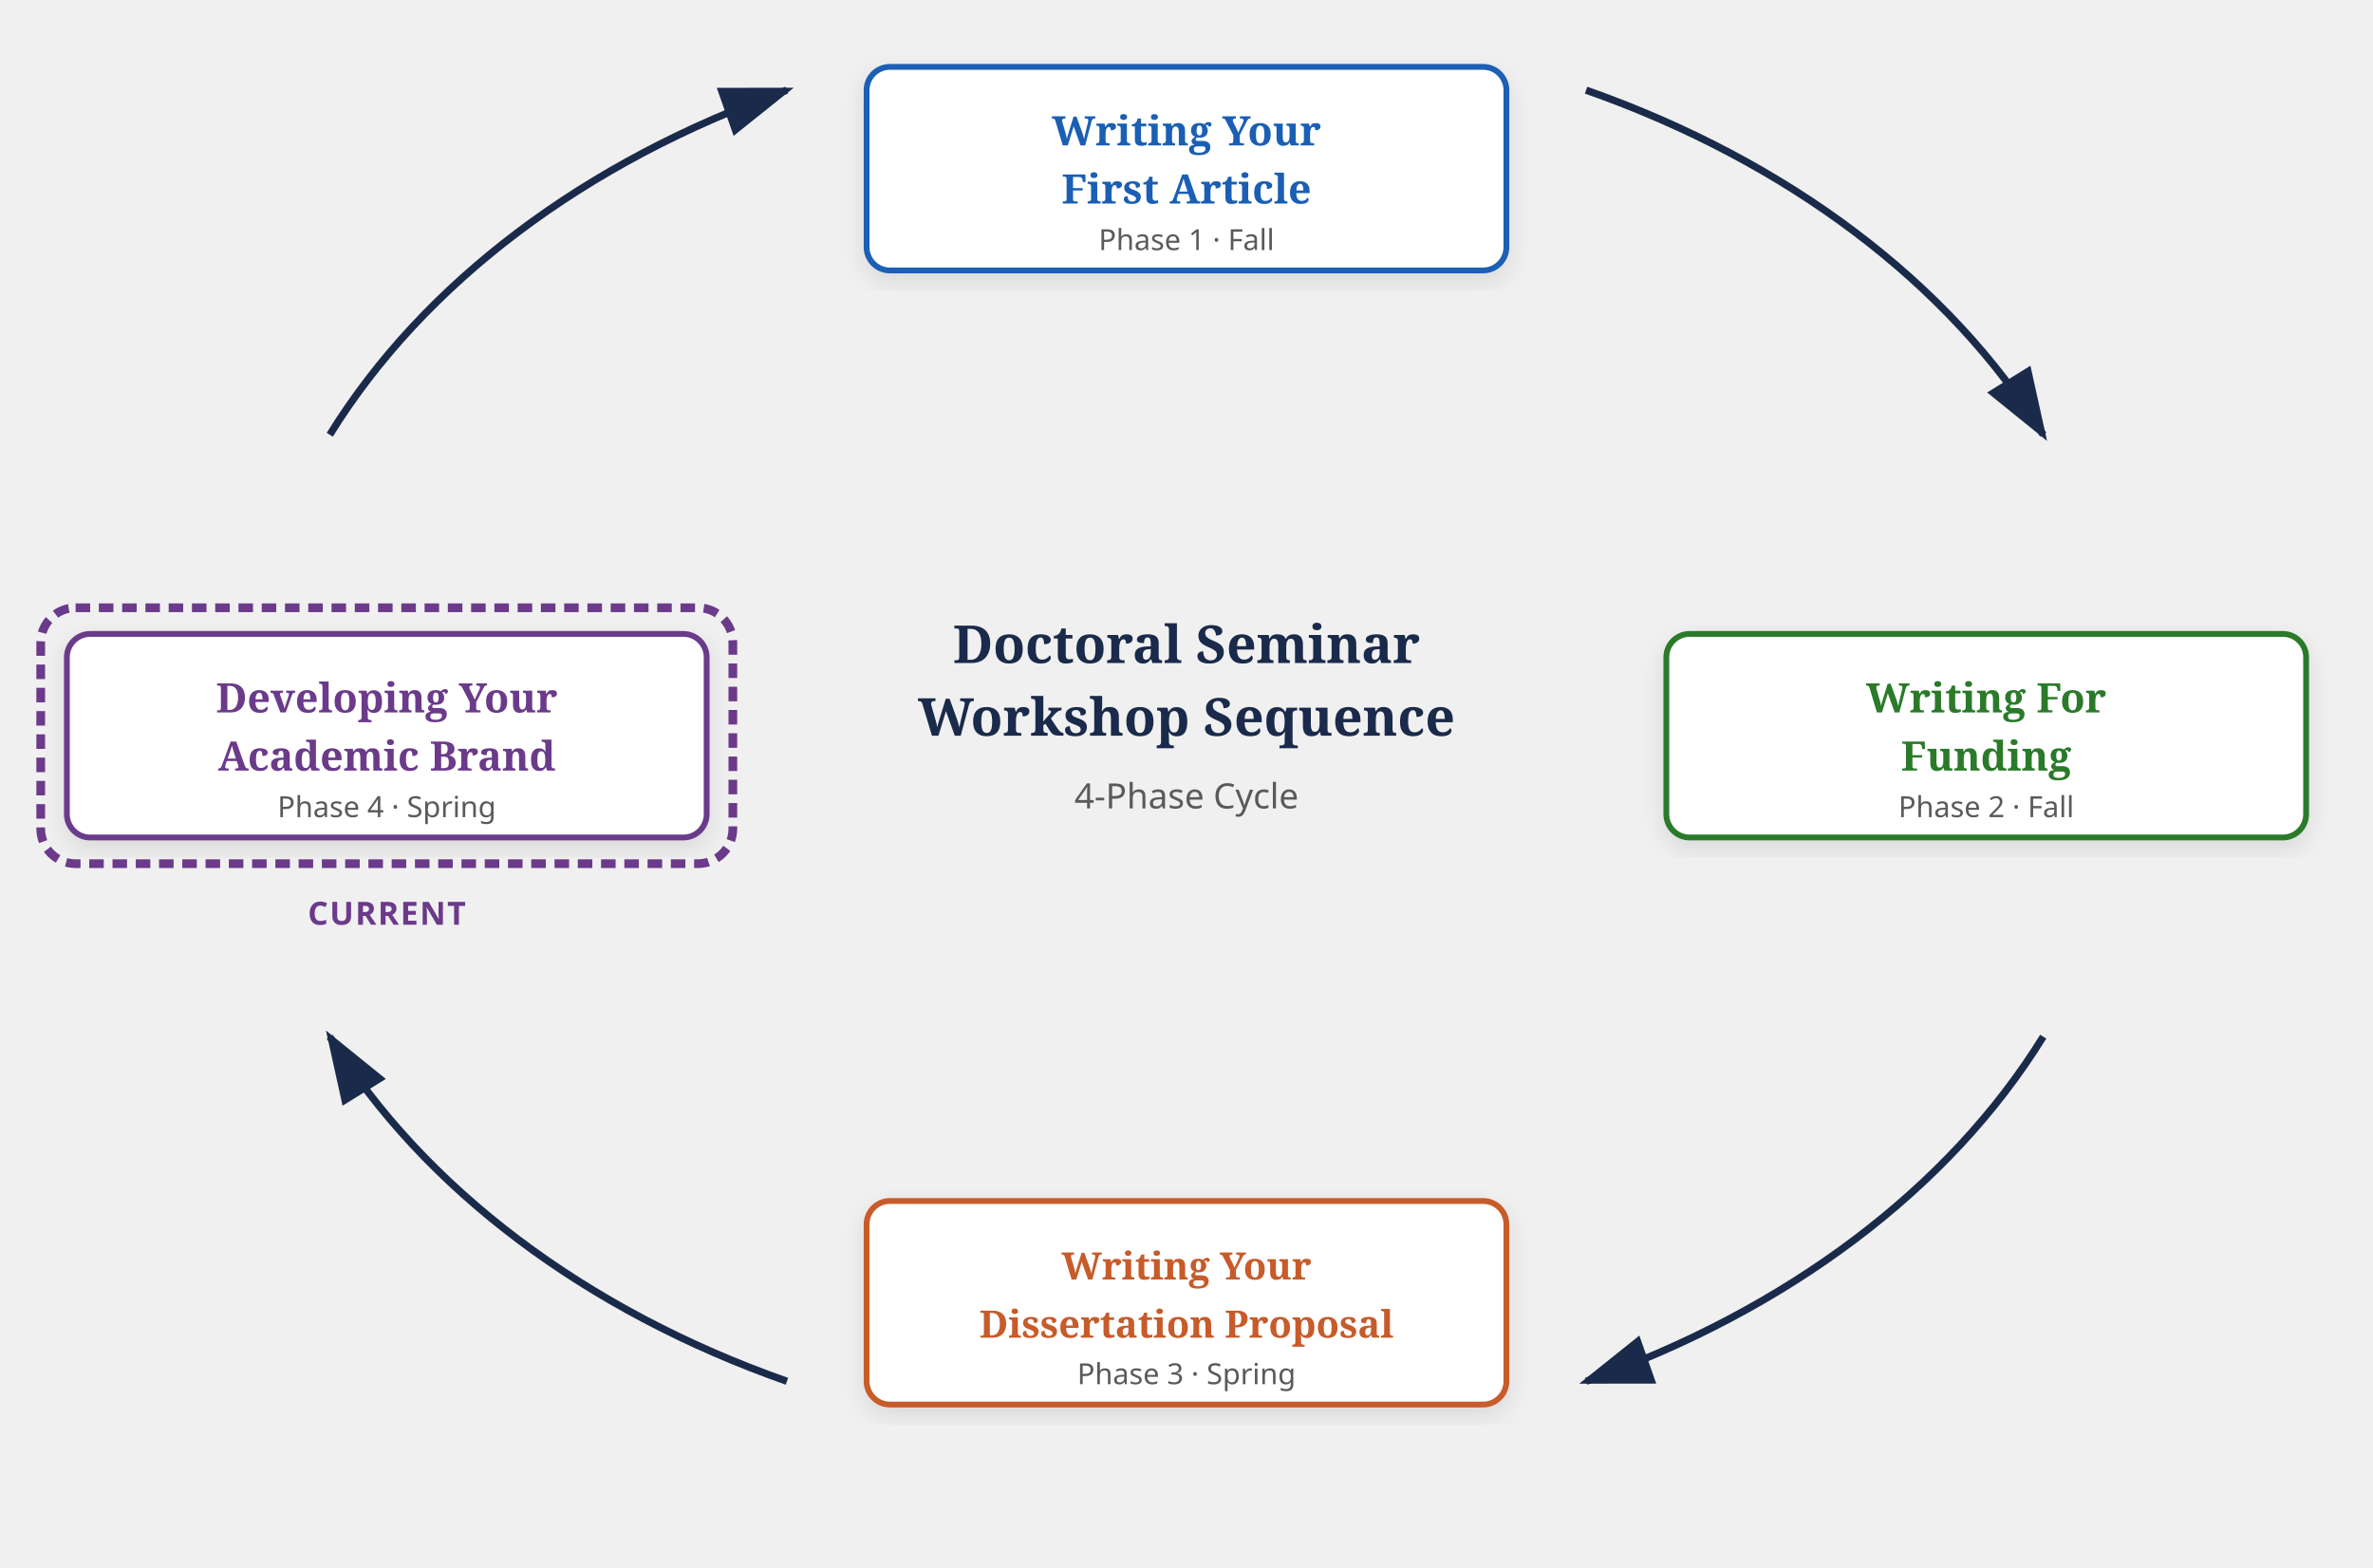
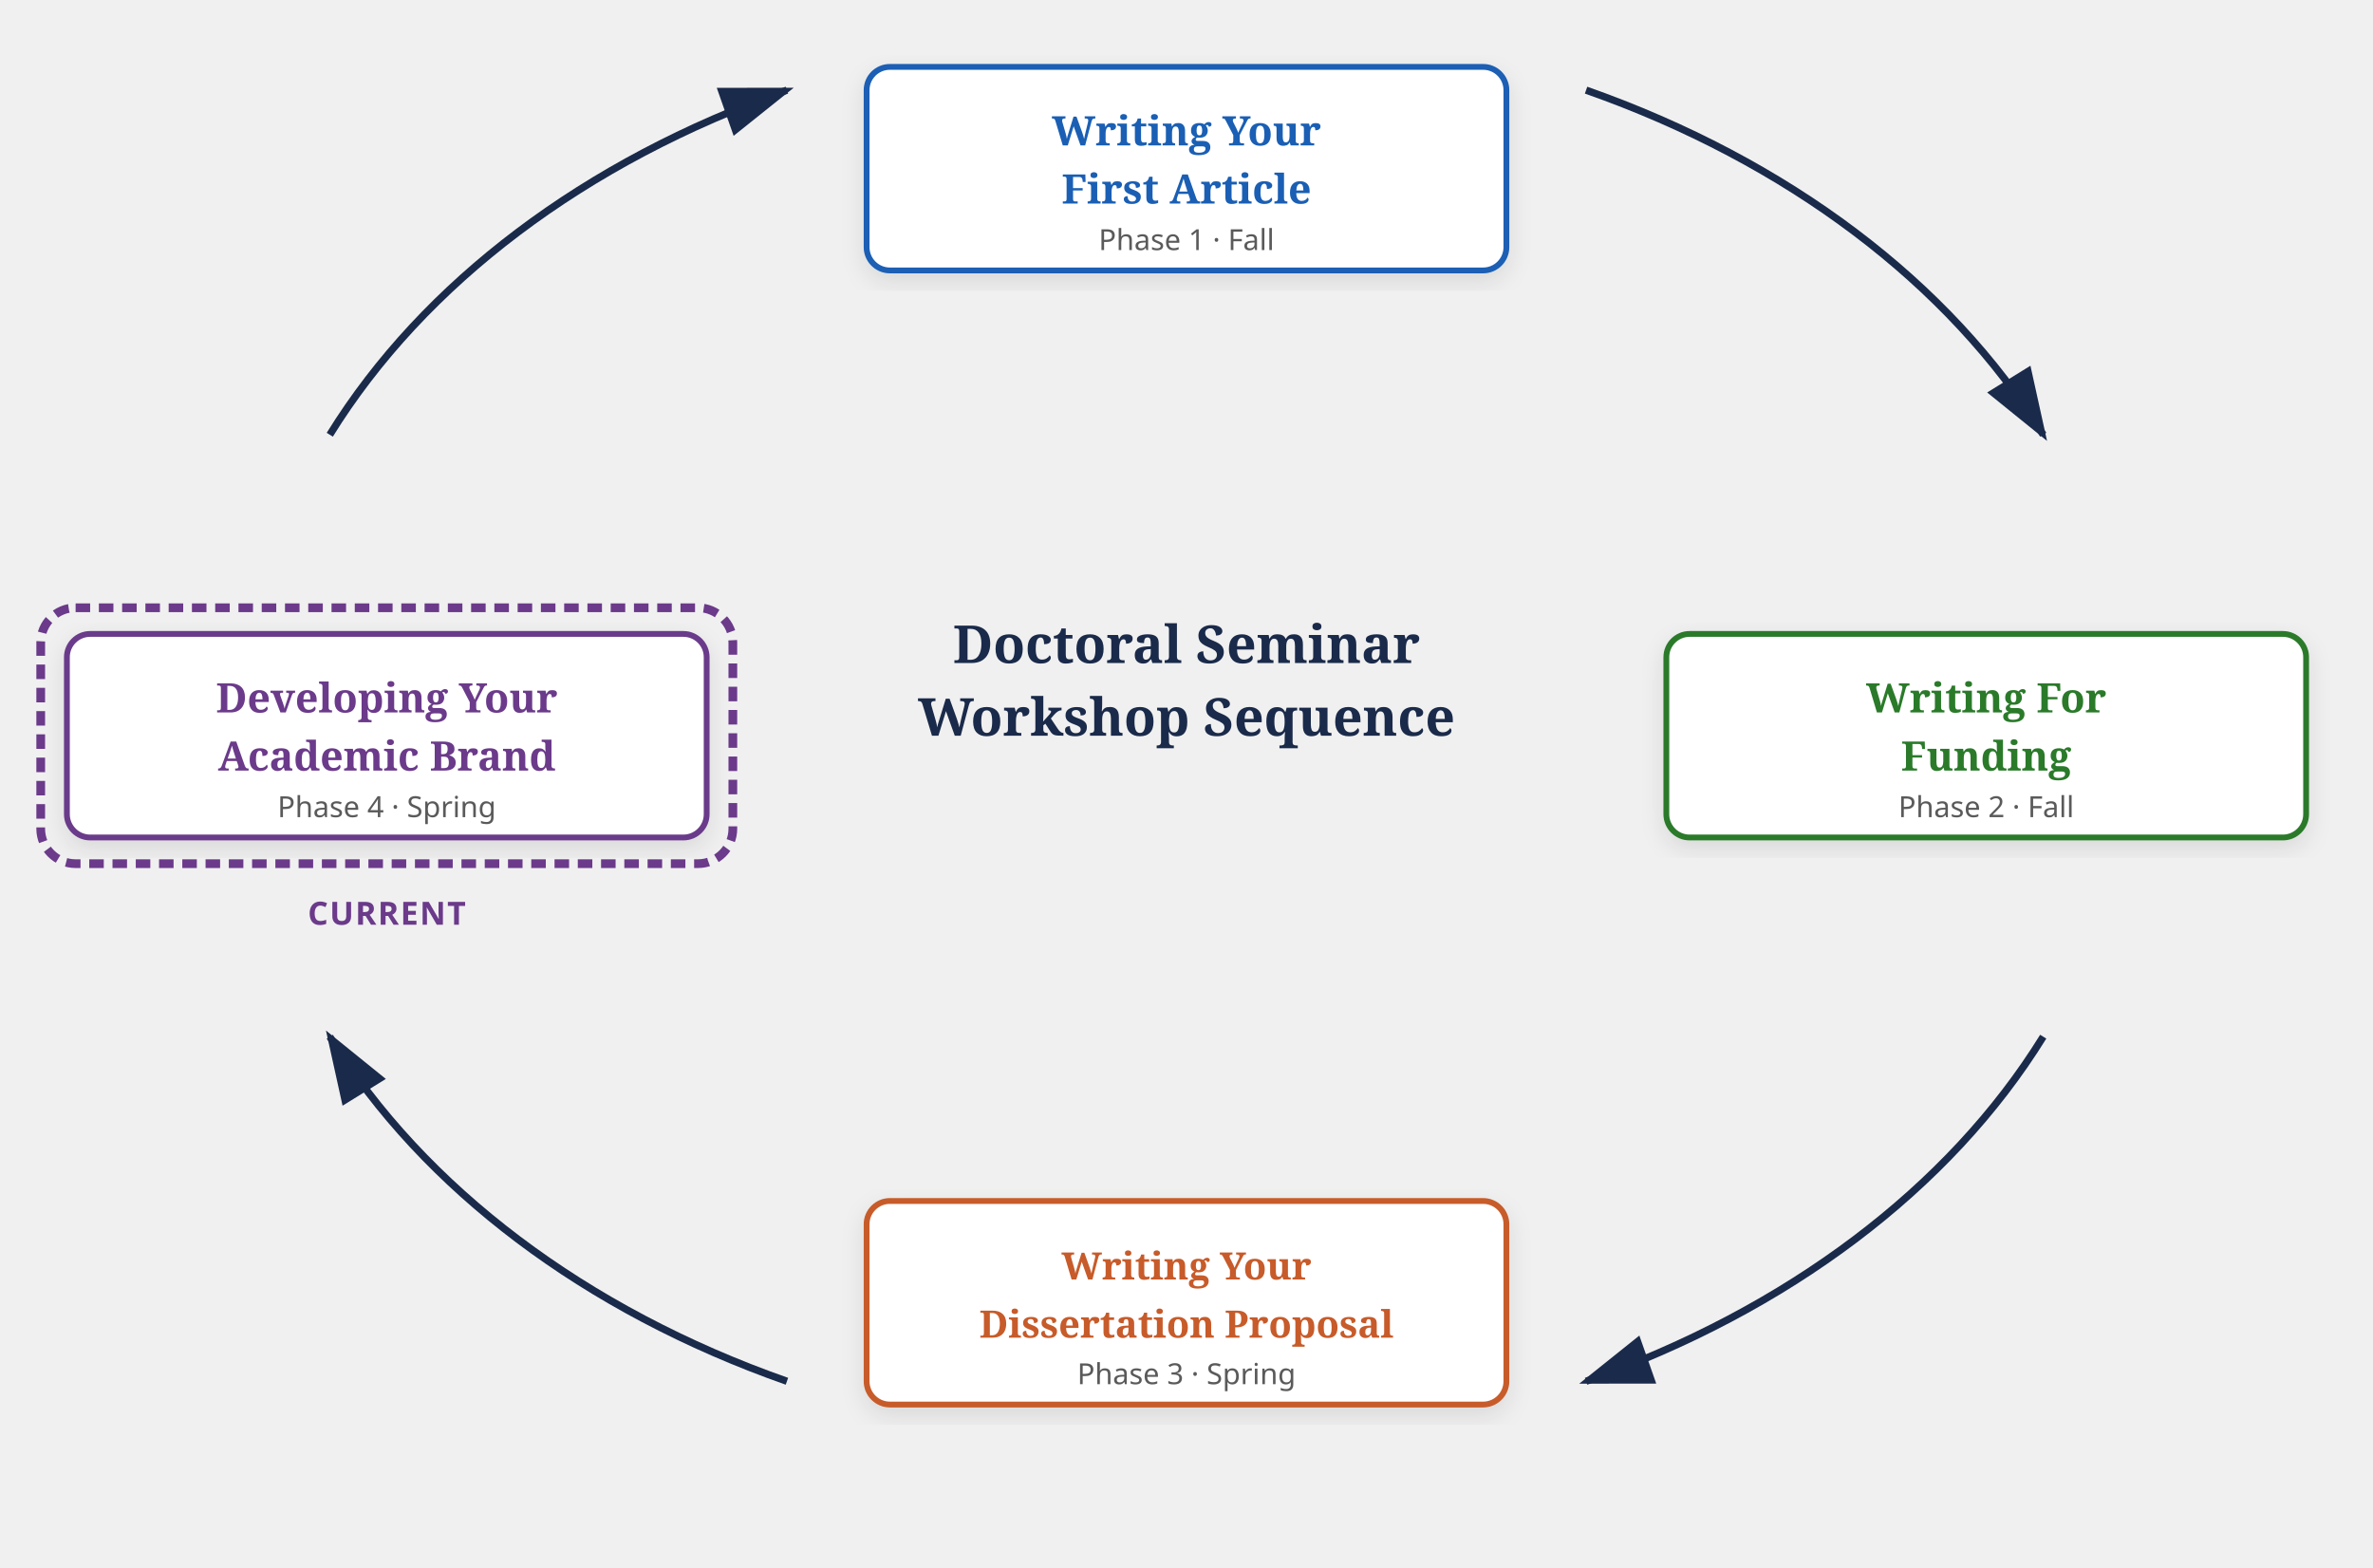
<svg xmlns="http://www.w3.org/2000/svg" viewBox="-78 57 816 539" width="100%" height="auto" role="img" aria-labelledby="cycle-title cycle-desc">
  <defs>
    <filter id="shadow" x="-10%" y="-10%" width="120%" height="120%">
      <feDropShadow dx="0" dy="3" stdDeviation="4" flood-color="#000" flood-opacity="0.1" />
    </filter>
    <marker id="arrowhead" markerWidth="10" markerHeight="7" refX="9" refY="3.5" orient="auto">
      <polygon points="0 0, 10 3.5, 0 7" fill="#1a2a4a" />
    </marker>
  </defs>
  <text x="330" y="285" text-anchor="middle" font-family="'Source Serif Pro', Georgia, serif" font-size="18" font-weight="700" fill="#1a2a4a">Doctoral Seminar</text>
  <text x="330" y="310" text-anchor="middle" font-family="'Source Serif Pro', Georgia, serif" font-size="18" font-weight="700" fill="#1a2a4a">Workshop Sequence</text>
-   <text x="330" y="335" text-anchor="middle" font-family="'Source Sans Pro', system-ui, sans-serif" font-size="12" fill="#5a5a5a">4-Phase Cycle</text>
  <path d="M 467.4 88.0 A 325 245 0 0 1 624.6 206.5" fill="none" stroke="#1a2a4a" stroke-width="2.5" marker-end="url(#arrowhead)" />
  <path d="M 624.6 413.5 A 325 245 0 0 1 467.4 532.0" fill="none" stroke="#1a2a4a" stroke-width="2.5" marker-end="url(#arrowhead)" />
  <path d="M 192.6 532.0 A 325 245 0 0 1 35.4 413.5" fill="none" stroke="#1a2a4a" stroke-width="2.5" marker-end="url(#arrowhead)" />
  <path d="M 35.4 206.5 A 325 245 0 0 1 192.6 88.0" fill="none" stroke="#1a2a4a" stroke-width="2.5" marker-end="url(#arrowhead)" />
  <g transform="translate(330, 115)">
    <rect x="-110" y="-35" width="220" height="70" rx="8" fill="#fff" stroke="#1a5fb4" stroke-width="2" filter="url(#shadow)" />
    <text x="0" y="-8" text-anchor="middle" font-family="'Source Serif Pro', Georgia, serif" font-size="14" font-weight="600" fill="#1a5fb4">Writing Your</text>
    <text x="0" y="12" text-anchor="middle" font-family="'Source Serif Pro', Georgia, serif" font-size="14" font-weight="600" fill="#1a5fb4">First Article</text>
    <text x="0" y="28" text-anchor="middle" font-family="'Source Sans Pro', system-ui, sans-serif" font-size="10" fill="#5a5a5a">Phase 1 · Fall</text>
  </g>
  <g transform="translate(605, 310)">
    <rect x="-110" y="-35" width="220" height="70" rx="8" fill="#fff" stroke="#2a7a2a" stroke-width="2" filter="url(#shadow)" />
    <text x="0" y="-8" text-anchor="middle" font-family="'Source Serif Pro', Georgia, serif" font-size="14" font-weight="600" fill="#2a7a2a">Writing For</text>
    <text x="0" y="12" text-anchor="middle" font-family="'Source Serif Pro', Georgia, serif" font-size="14" font-weight="600" fill="#2a7a2a">Funding</text>
    <text x="0" y="28" text-anchor="middle" font-family="'Source Sans Pro', system-ui, sans-serif" font-size="10" fill="#5a5a5a">Phase 2 · Fall</text>
  </g>
  <g transform="translate(330, 505)">
    <rect x="-110" y="-35" width="220" height="70" rx="8" fill="#fff" stroke="#c75b2a" stroke-width="2" filter="url(#shadow)" />
    <text x="0" y="-8" text-anchor="middle" font-family="'Source Serif Pro', Georgia, serif" font-size="13" font-weight="600" fill="#c75b2a">Writing Your</text>
    <text x="0" y="12" text-anchor="middle" font-family="'Source Serif Pro', Georgia, serif" font-size="13" font-weight="600" fill="#c75b2a">Dissertation Proposal</text>
    <text x="0" y="28" text-anchor="middle" font-family="'Source Sans Pro', system-ui, sans-serif" font-size="10" fill="#5a5a5a">Phase 3 · Spring</text>
  </g>
  <g transform="translate(55, 310)">
    <rect x="-110" y="-35" width="220" height="70" rx="8" fill="#fff" stroke="#6b3a8a" stroke-width="2" filter="url(#shadow)" />
    <text x="0" y="-8" text-anchor="middle" font-family="'Source Serif Pro', Georgia, serif" font-size="14" font-weight="600" fill="#6b3a8a">Developing Your</text>
    <text x="0" y="12" text-anchor="middle" font-family="'Source Serif Pro', Georgia, serif" font-size="14" font-weight="600" fill="#6b3a8a">Academic Brand</text>
    <text x="0" y="28" text-anchor="middle" font-family="'Source Sans Pro', system-ui, sans-serif" font-size="10" fill="#5a5a5a">Phase 4 · Spring</text>
    <rect x="-119" y="-44" width="238" height="88" rx="12" fill="none" stroke="#6b3a8a" stroke-width="3" stroke-dasharray="5,3" />
    <text x="0" y="65" text-anchor="middle" font-family="'Source Sans Pro', system-ui, sans-serif" font-size="11" font-weight="600" letter-spacing="0.5" fill="#6b3a8a">CURRENT</text>
  </g>
</svg>
